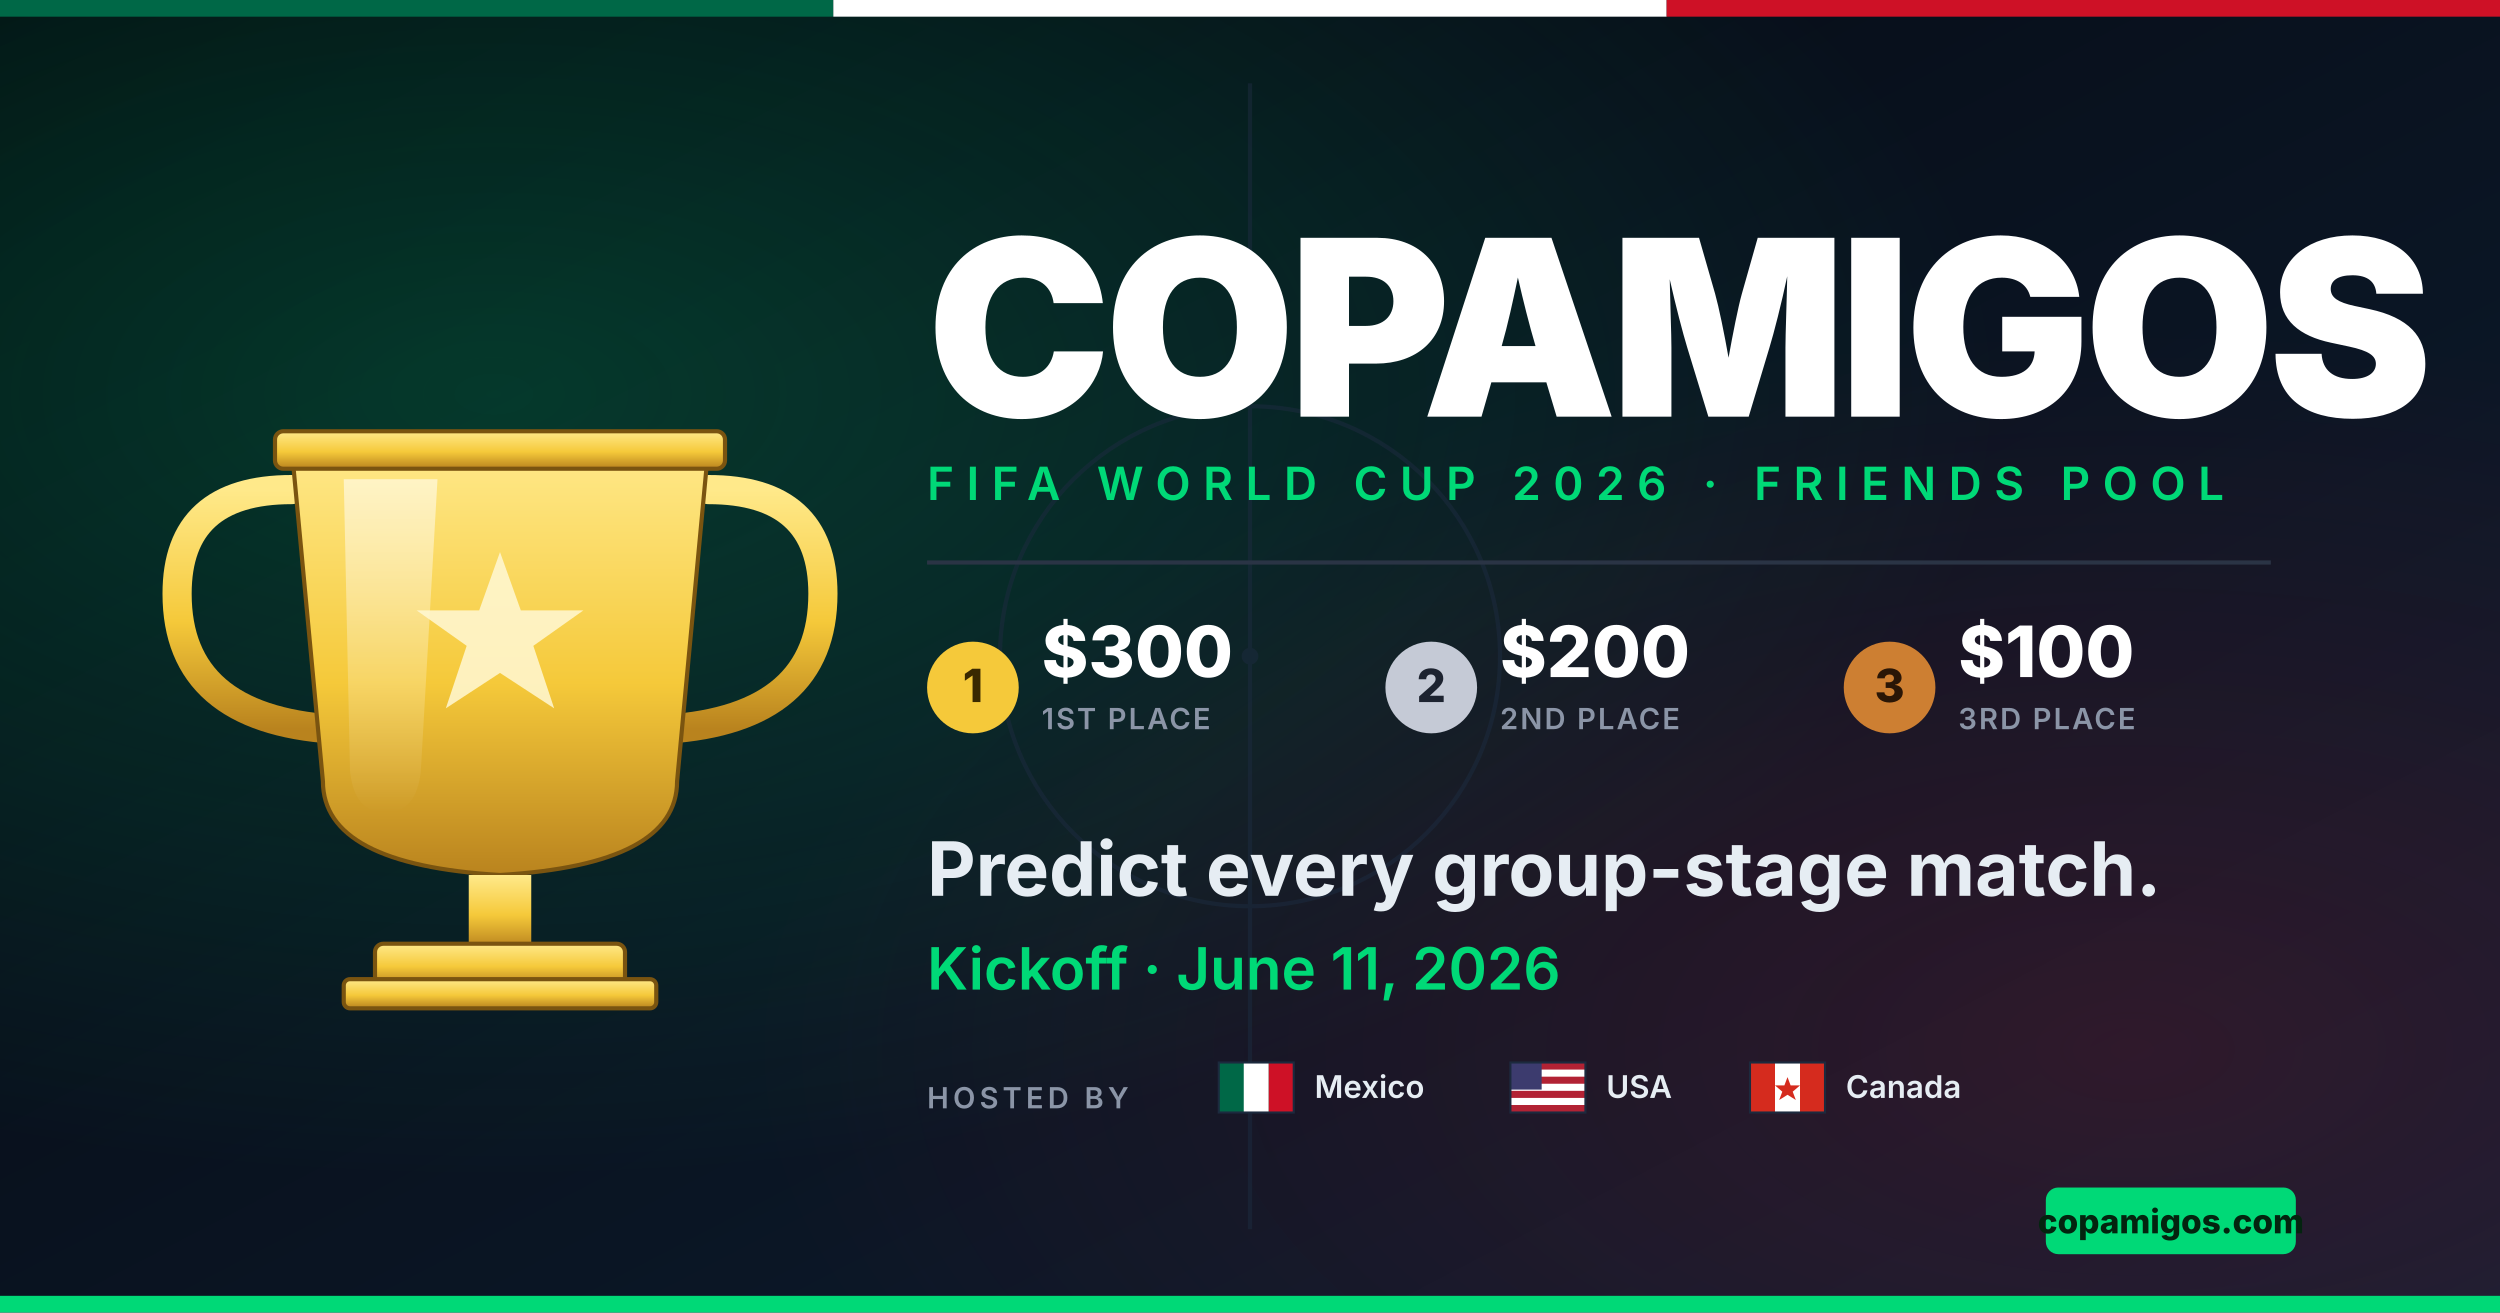
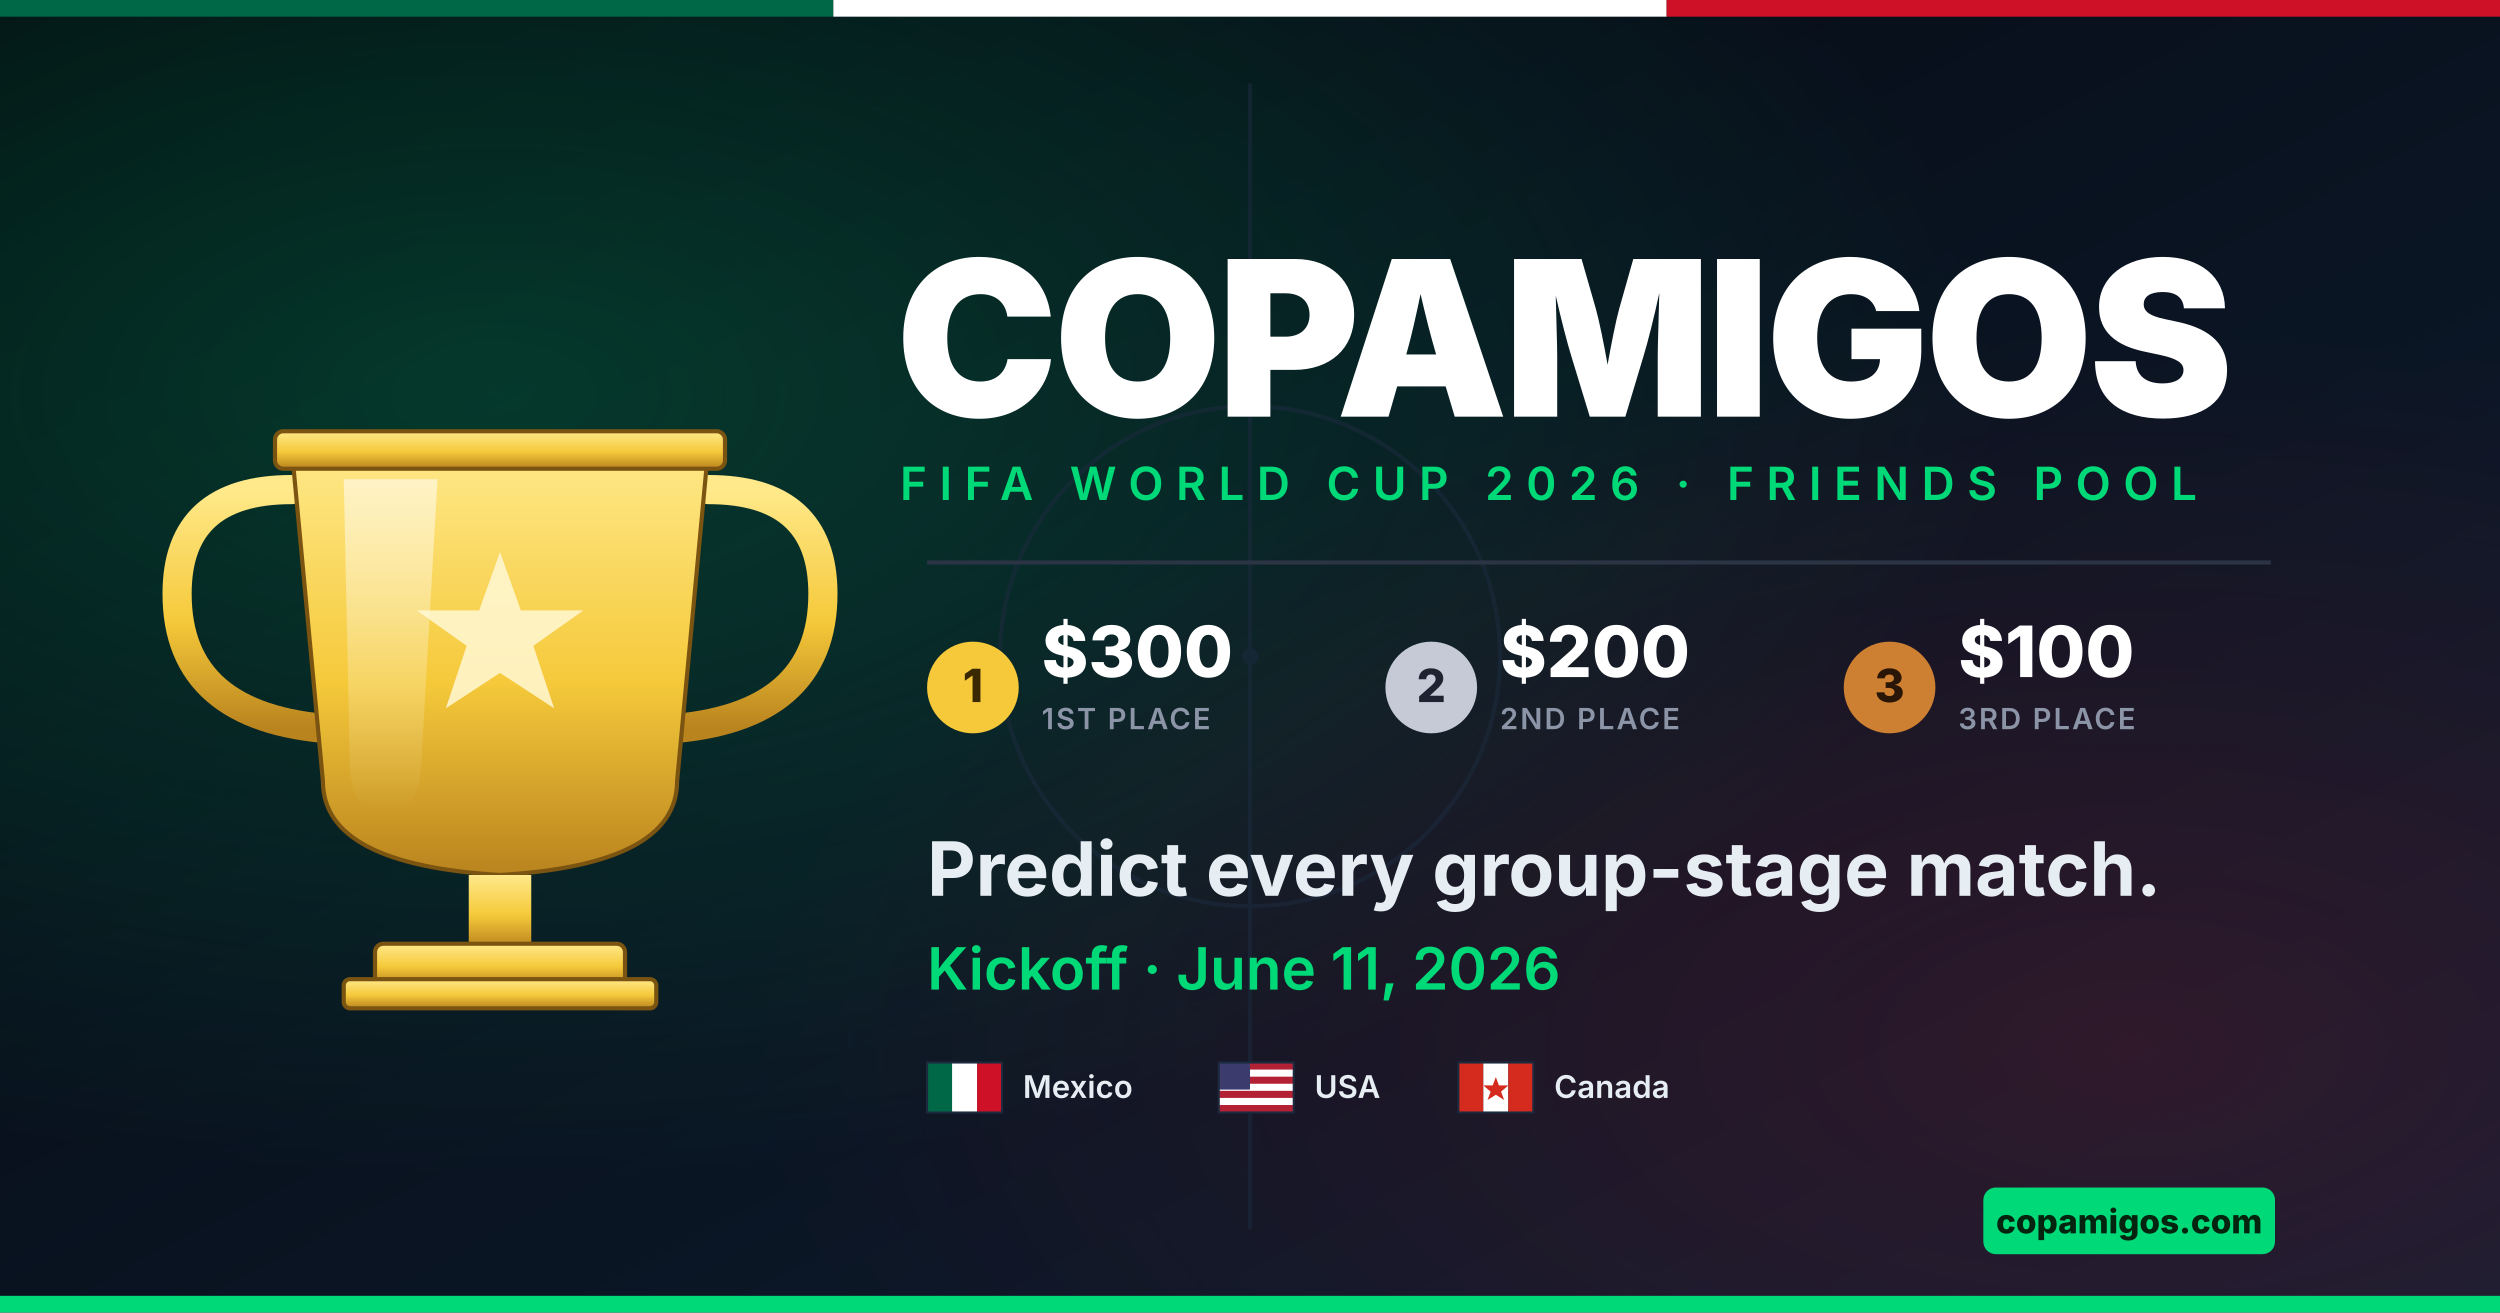
<svg xmlns="http://www.w3.org/2000/svg" viewBox="0 0 1200 630" width="1200" height="630" font-family="-apple-system, BlinkMacSystemFont, 'Segoe UI', Inter, sans-serif">
  <defs>
    <linearGradient id="bg" x1="0" y1="0" x2="1" y2="1">
      <stop offset="0%" stop-color="#03060d" />
      <stop offset="55%" stop-color="#0a1422" />
      <stop offset="100%" stop-color="#0d1f33" />
    </linearGradient>
    <radialGradient id="glow" cx="20%" cy="30%" r="60%">
      <stop offset="0%" stop-color="#00d977" stop-opacity="0.22" />
      <stop offset="100%" stop-color="#00d977" stop-opacity="0" />
    </radialGradient>
    <radialGradient id="glowR" cx="85%" cy="80%" r="55%">
      <stop offset="0%" stop-color="#ce1126" stop-opacity="0.18" />
      <stop offset="100%" stop-color="#ce1126" stop-opacity="0" />
    </radialGradient>
    <linearGradient id="goldFill" x1="0" y1="0" x2="0" y2="1">
      <stop offset="0%" stop-color="#ffe98a" />
      <stop offset="55%" stop-color="#f5c93a" />
      <stop offset="100%" stop-color="#b9831e" />
    </linearGradient>
    <linearGradient id="goldShine" x1="0" y1="0" x2="0" y2="1">
      <stop offset="0%" stop-color="#ffffff" stop-opacity="0.55" />
      <stop offset="100%" stop-color="#ffffff" stop-opacity="0" />
    </linearGradient>
  </defs>
  <rect width="1200" height="630" fill="url(#bg)" />
  <rect width="1200" height="630" fill="url(#glow)" />
  <rect width="1200" height="630" fill="url(#glowR)" />
  <g stroke="#1c2a3e" stroke-width="2" fill="none" opacity="0.55">
    <line x1="600" y1="40" x2="600" y2="590" />
    <circle cx="600" cy="315" r="120" />
    <circle cx="600" cy="315" r="3" fill="#1c2a3e" />
  </g>
  <rect x="0" y="0" width="400" height="8" fill="#006847" />
  <rect x="400" y="0" width="400" height="8" fill="#ffffff" />
  <rect x="800" y="0" width="400" height="8" fill="#ce1126" />
  <rect x="0" y="622" width="1200" height="8" fill="#00d977" />
  <g transform="translate(110 175)">
    <path d="M30 60 Q-25 60 -25 110 Q-25 170 50 175" fill="none" stroke="url(#goldFill)" stroke-width="14" stroke-linecap="round" />
    <path d="M230 60 Q285 60 285 110 Q285 170 210 175" fill="none" stroke="url(#goldFill)" stroke-width="14" stroke-linecap="round" />
    <path d="M30 40 L230 40 L215 200 Q215 240 130 245 Q45 240 45 200 Z" fill="url(#goldFill)" stroke="#7a5410" stroke-width="2" />
    <path d="M55 55 L100 55 L92 195 Q90 215 75 215 Q60 215 58 195 Z" fill="url(#goldShine)" />
    <rect x="22" y="32" width="216" height="18" rx="4" fill="url(#goldFill)" stroke="#7a5410" stroke-width="2" />
    <rect x="115" y="245" width="30" height="35" fill="url(#goldFill)" />
    <rect x="70" y="278" width="120" height="20" rx="4" fill="url(#goldFill)" stroke="#7a5410" stroke-width="2" />
    <rect x="55" y="295" width="150" height="14" rx="3" fill="url(#goldFill)" stroke="#7a5410" stroke-width="2" />
    <polygon points="130,90 140,118 170,118 146,135 156,165 130,148 104,165 114,135 90,118 120,118" fill="#fff8d5" opacity="0.85" />
  </g>
-   <text x="445" y="200" font-size="118" font-weight="900" fill="#ffffff" letter-spacing="-3">COPAMIGOS</text>
-   <text x="445" y="240" font-size="22" font-weight="600" fill="#00d977" letter-spacing="6">FIFA WORLD CUP 2026 · FRIENDS POOL</text>
+   <text x="430" y="200" font-size="104" font-weight="900" fill="#ffffff" letter-spacing="-2">COPAMIGOS</text>
+   <text x="432" y="240" font-size="22" font-weight="600" fill="#00d977" letter-spacing="6">FIFA WORLD CUP 2026 · FRIENDS POOL</text>
  <line x1="445" y1="270" x2="1090" y2="270" stroke="#2a3445" stroke-width="2" />
  <g transform="translate(445 295)">
    <g>
      <circle cx="22" cy="35" r="22" fill="#f5c93a" />
      <text x="22" y="42" font-size="22" font-weight="800" fill="#3a2900" text-anchor="middle">1</text>
      <text x="55" y="30" font-size="34" font-weight="800" fill="#ffffff">$300</text>
      <text x="55" y="55" font-size="14" font-weight="600" fill="#8b95a7" letter-spacing="1">1ST PLACE</text>
    </g>
    <g transform="translate(220 0)">
      <circle cx="22" cy="35" r="22" fill="#c5cad6" />
      <text x="22" y="42" font-size="22" font-weight="800" fill="#1d2330" text-anchor="middle">2</text>
      <text x="55" y="30" font-size="34" font-weight="800" fill="#ffffff">$200</text>
      <text x="55" y="55" font-size="14" font-weight="600" fill="#8b95a7" letter-spacing="1">2ND PLACE</text>
    </g>
    <g transform="translate(440 0)">
      <circle cx="22" cy="35" r="22" fill="#cd7f32" />
      <text x="22" y="42" font-size="22" font-weight="800" fill="#2a1606" text-anchor="middle">3</text>
      <text x="55" y="30" font-size="34" font-weight="800" fill="#ffffff">$100</text>
      <text x="55" y="55" font-size="14" font-weight="600" fill="#8b95a7" letter-spacing="1">3RD PLACE</text>
    </g>
  </g>
  <text x="445" y="430" font-size="36" font-weight="700" fill="#e6edf3">Predict every group-stage match.</text>
  <text x="445" y="475" font-size="28" font-weight="600" fill="#00d977">Kickoff · June 11, 2026</text>
  <g transform="translate(445 510)">
-     <text x="0" y="22" font-size="14" font-weight="600" fill="#8b95a7" letter-spacing="2">HOSTED BY</text>
-     <g transform="translate(140 0)">
+     <g transform="translate(0 0)">
      <rect x="0" y="0" width="36" height="24" fill="#006847" />
      <rect x="12" y="0" width="12" height="24" fill="#ffffff" />
      <rect x="24" y="0" width="12" height="24" fill="#ce1126" />
      <rect x="0" y="0" width="36" height="24" fill="none" stroke="#1c2a3e" stroke-width="1" />
    </g>
-     <text x="186" y="17" font-size="15" font-weight="600" fill="#e6edf3">Mexico</text>
-     <g transform="translate(280 0)">
+     <text x="46" y="17" font-size="15" font-weight="600" fill="#e6edf3">Mexico</text>
+     <g transform="translate(140 0)">
      <rect x="0" y="0" width="36" height="24" fill="#b22234" />
      <rect x="0" y="3.4" width="36" height="3.4" fill="#fff" />
      <rect x="0" y="10.2" width="36" height="3.4" fill="#fff" />
      <rect x="0" y="17" width="36" height="3.4" fill="#fff" />
      <rect x="0" y="0" width="15" height="13" fill="#3c3b6e" />
      <rect x="0" y="0" width="36" height="24" fill="none" stroke="#1c2a3e" stroke-width="1" />
    </g>
-     <text x="326" y="17" font-size="15" font-weight="600" fill="#e6edf3">USA</text>
-     <g transform="translate(395 0)">
+     <text x="186" y="17" font-size="15" font-weight="600" fill="#e6edf3">USA</text>
+     <g transform="translate(255 0)">
      <rect x="0" y="0" width="12" height="24" fill="#d52b1e" />
      <rect x="12" y="0" width="12" height="24" fill="#ffffff" />
      <rect x="24" y="0" width="12" height="24" fill="#d52b1e" />
      <polygon points="18,7 19.5,11 24,11 20.5,14 22,18 18,15.5 14,18 15.5,14 12,11 16.5,11" fill="#d52b1e" />
      <rect x="0" y="0" width="36" height="24" fill="none" stroke="#1c2a3e" stroke-width="1" />
    </g>
-     <text x="441" y="17" font-size="15" font-weight="600" fill="#e6edf3">Canada</text>
+     <text x="301" y="17" font-size="15" font-weight="600" fill="#e6edf3">Canada</text>
  </g>
-   <g transform="translate(990 570)">
-     <rect x="-8" y="0" width="120" height="32" rx="6" fill="#00d977" />
-     <text x="52" y="22" font-size="16" font-weight="800" fill="#03240f" text-anchor="middle">copamigos.com</text>
+   <g transform="translate(960 570)">
+     <rect x="-8" y="0" width="140" height="32" rx="6" fill="#00d977" />
+     <text x="62" y="22" font-size="16" font-weight="800" fill="#03240f" text-anchor="middle">copamigos.com</text>
  </g>
</svg>
